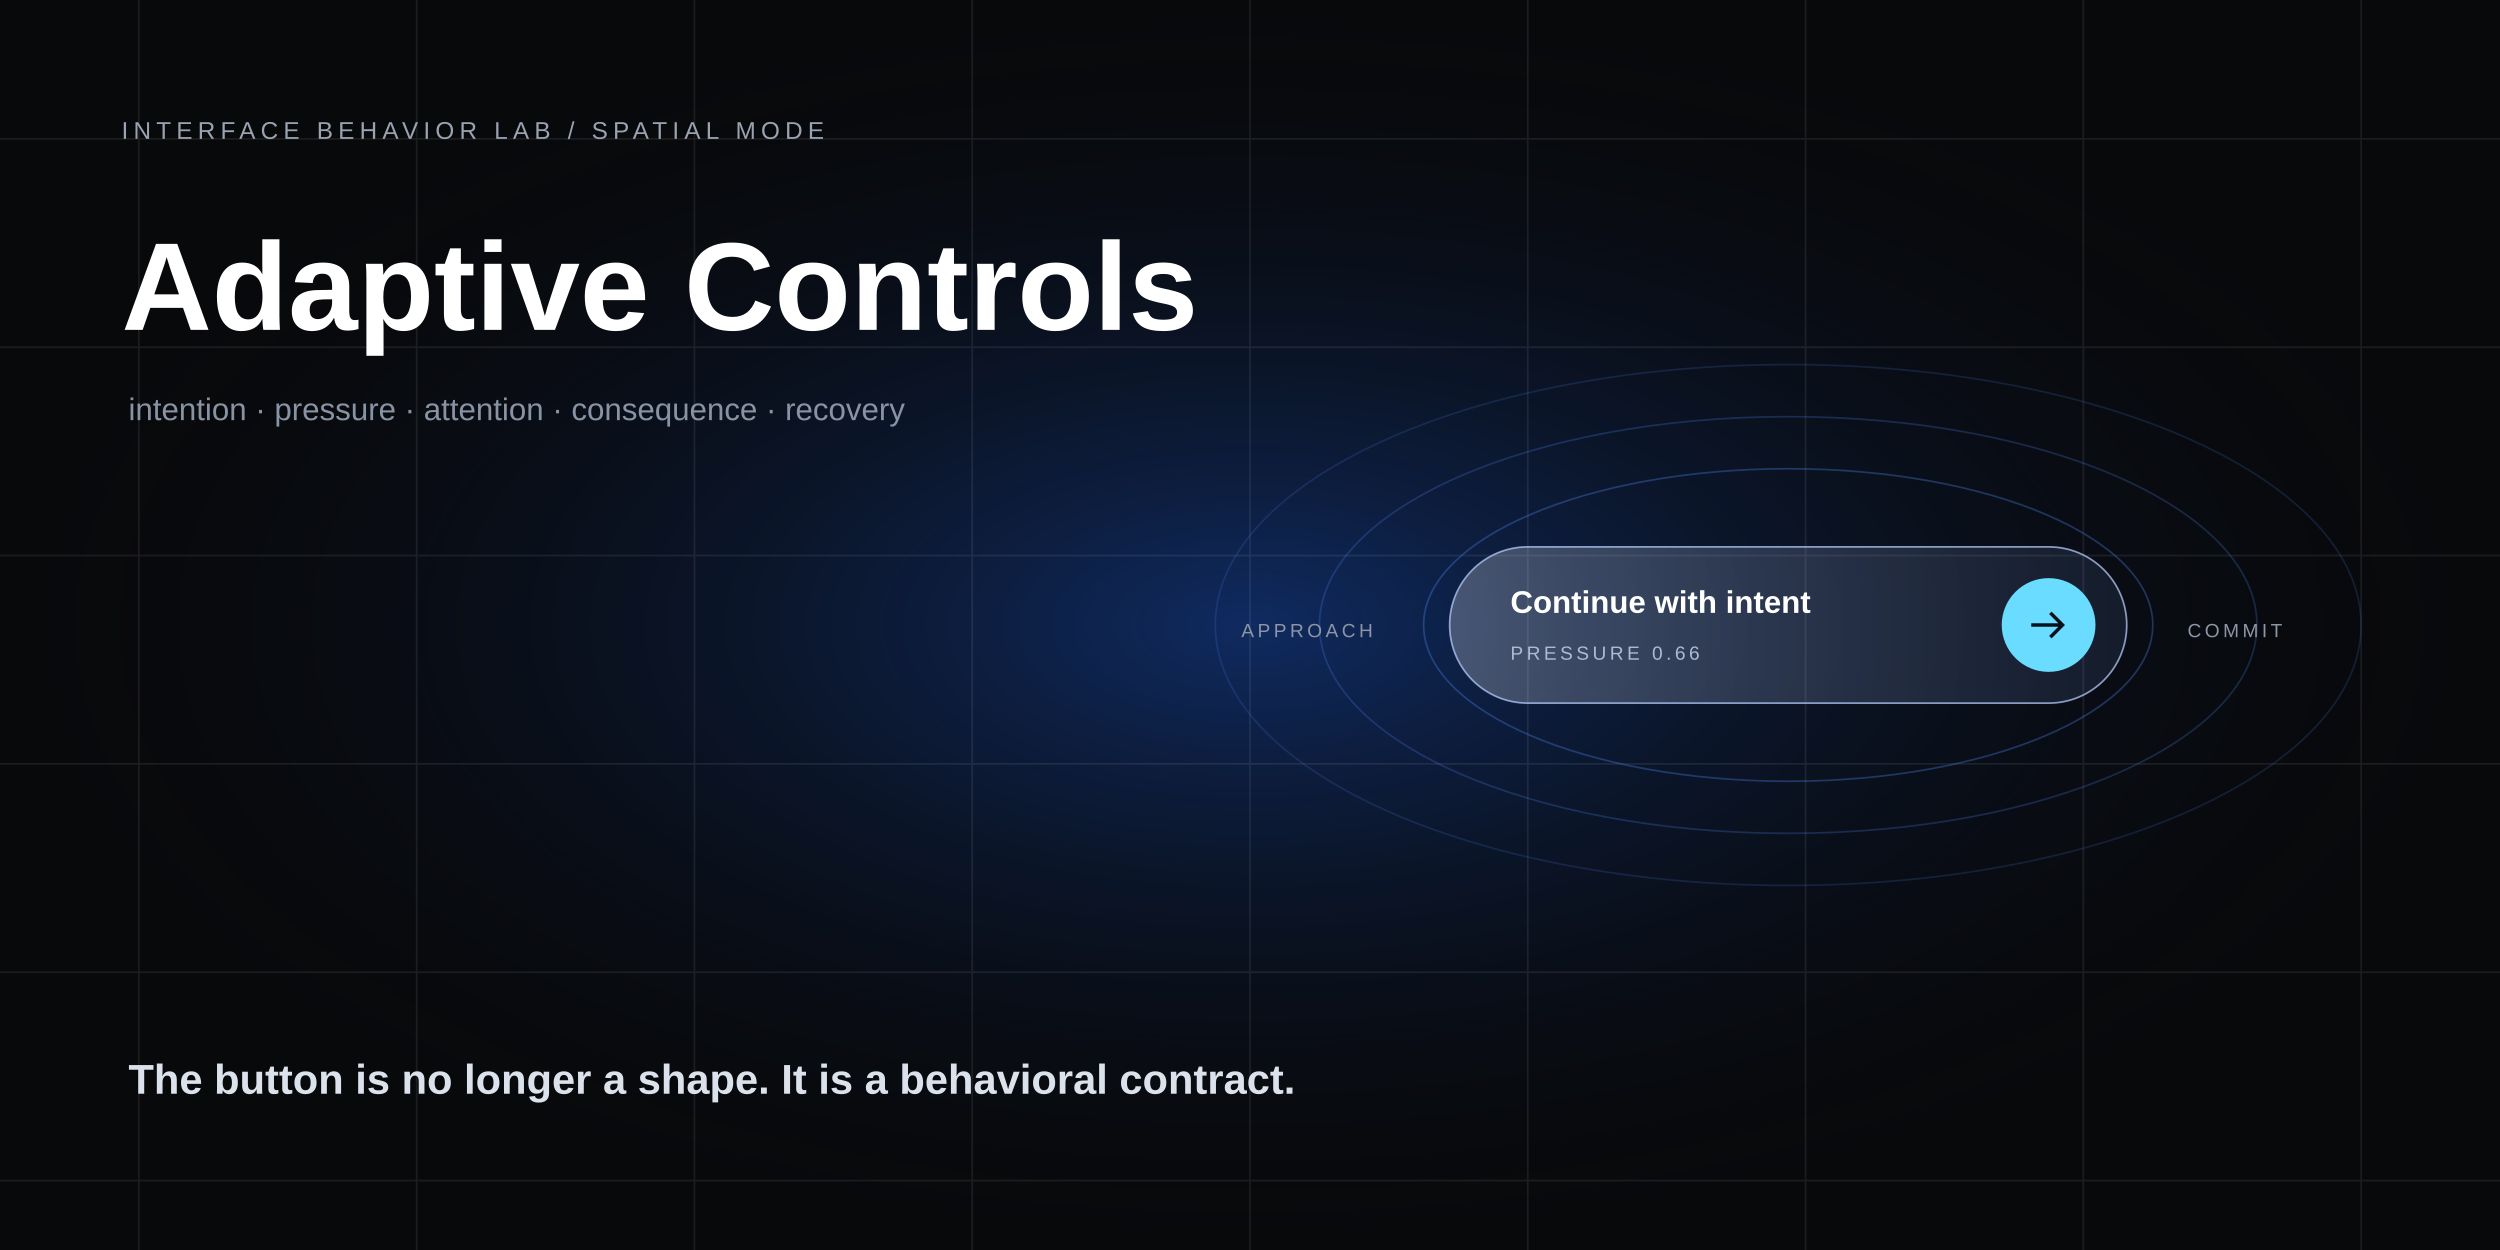
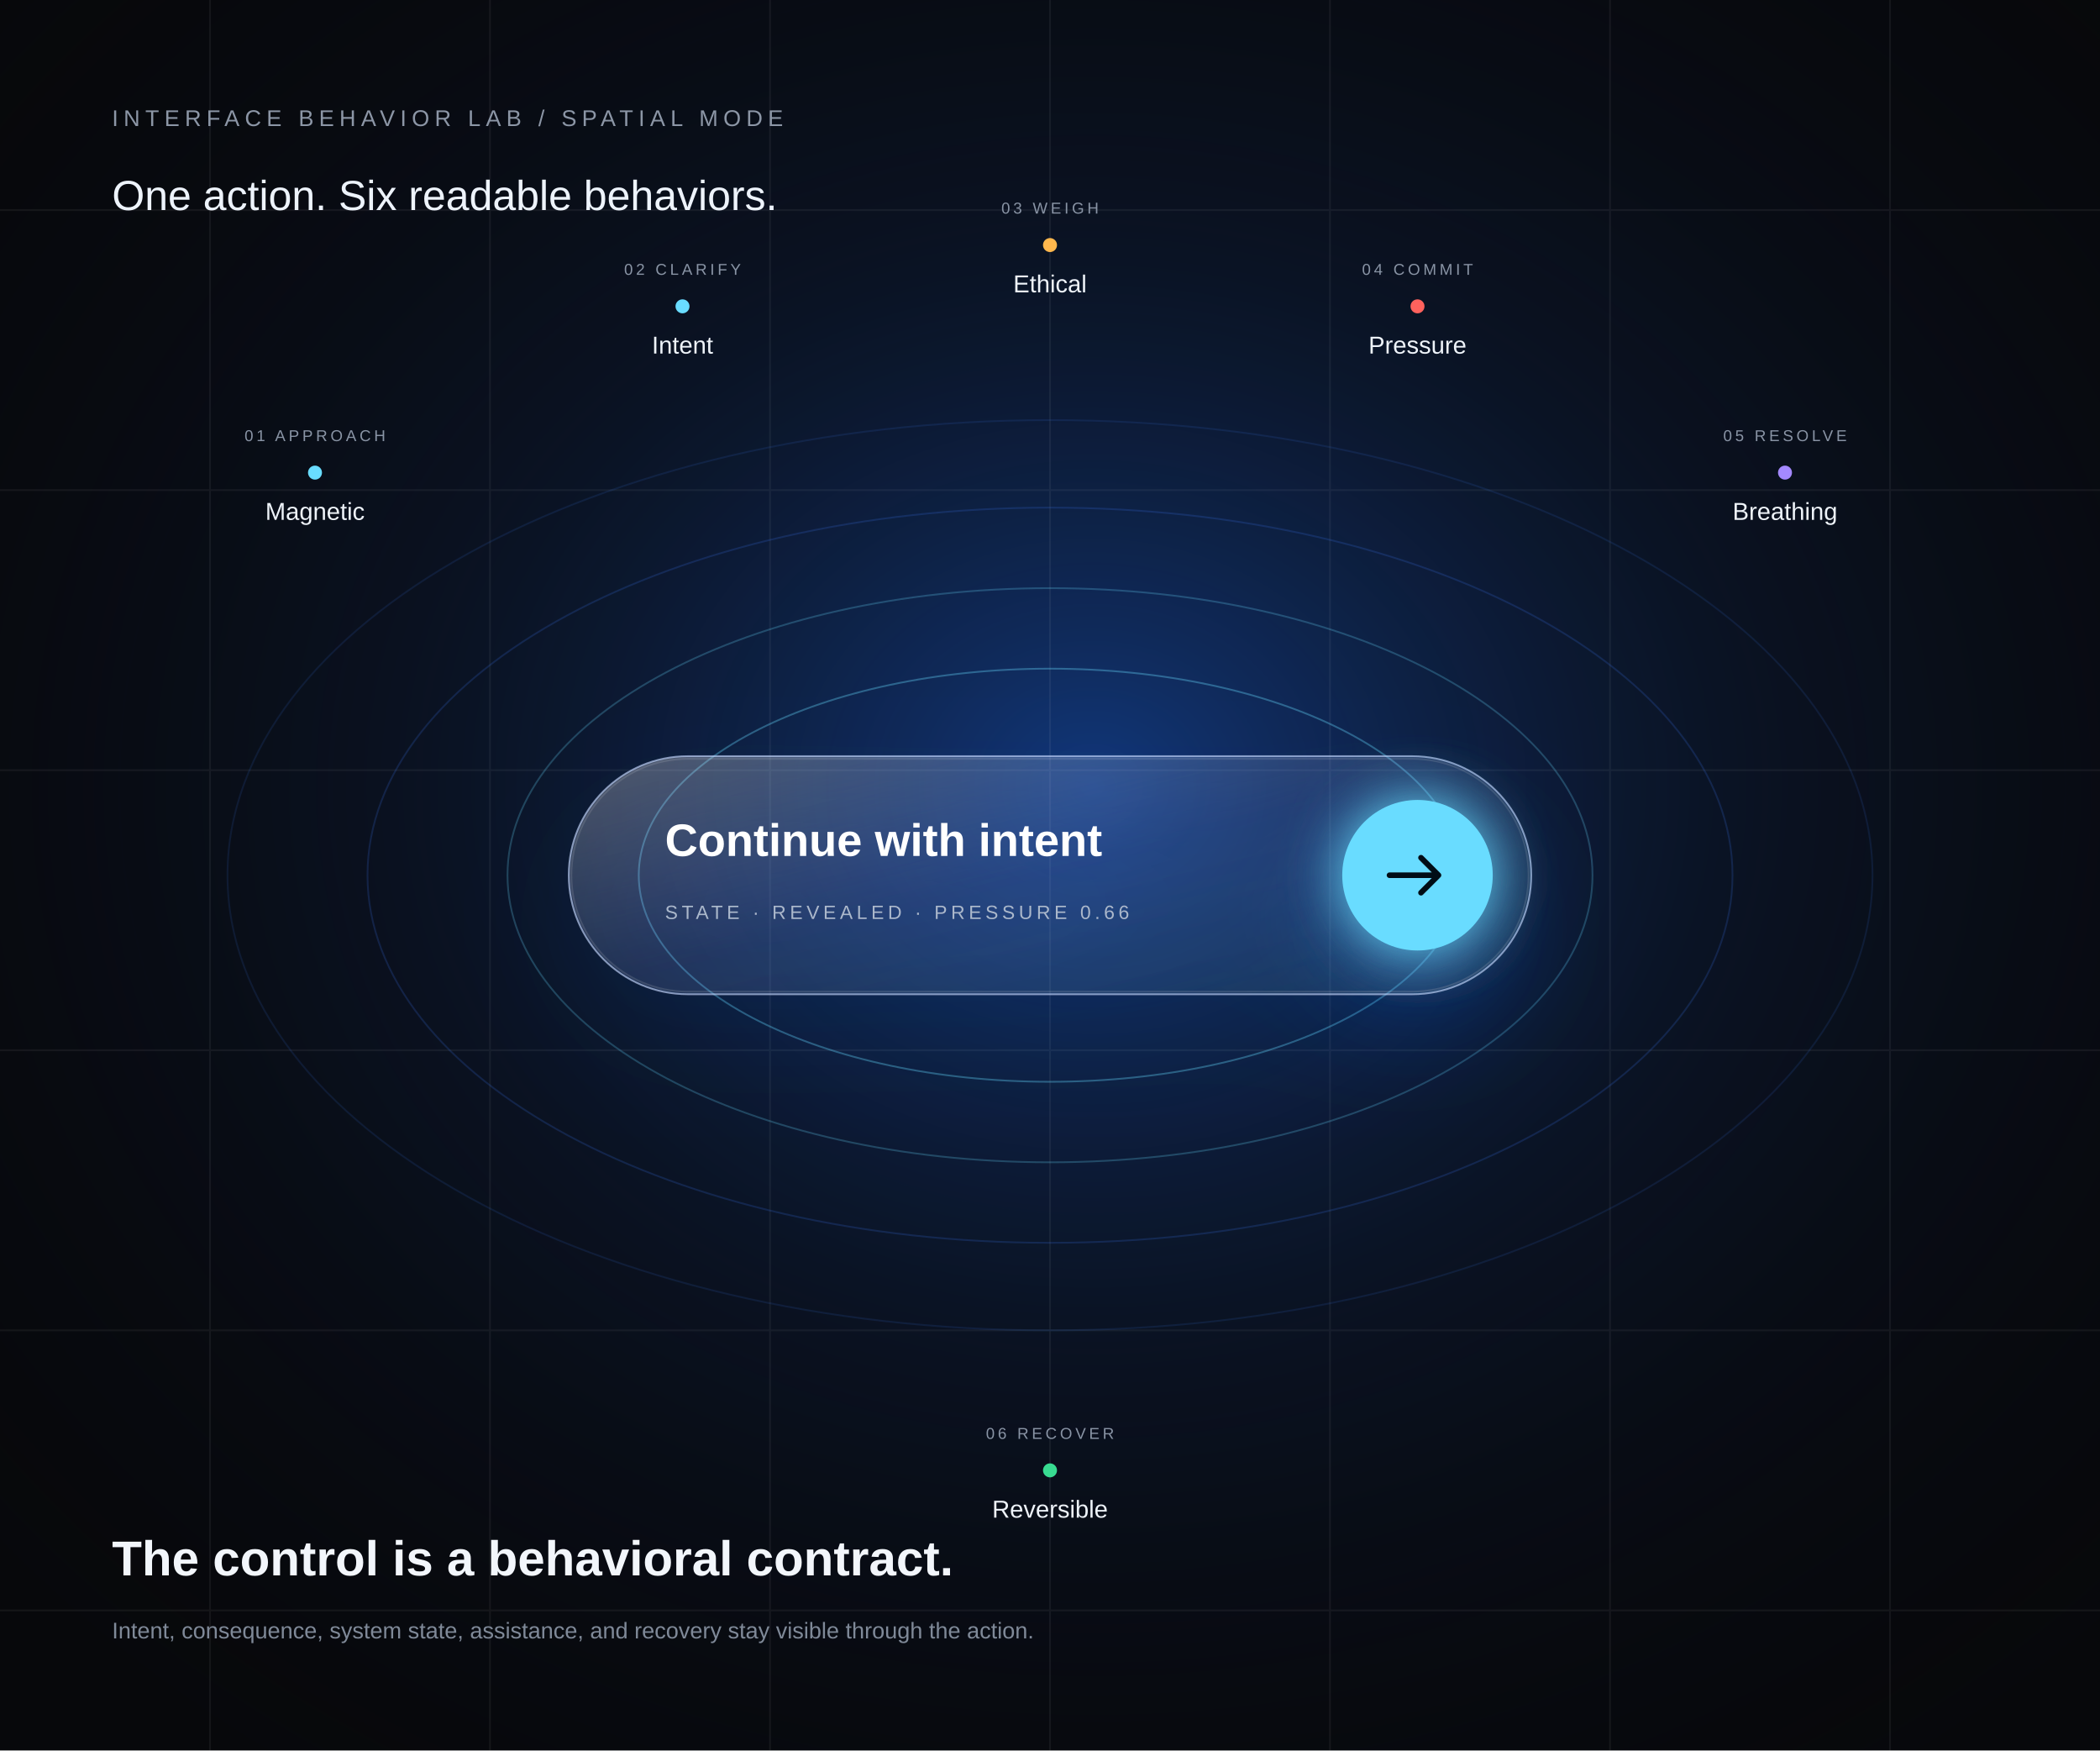
- <svg xmlns="http://www.w3.org/2000/svg" width="1440" height="720" viewBox="0 0 1440 720">
+ <svg xmlns="http://www.w3.org/2000/svg" width="1200" height="1000" viewBox="0 0 1200 1000" role="img" aria-labelledby="title desc">
  <defs>
-     <radialGradient id="g">
-       <stop stop-color="#1647a8" stop-opacity=".55" />
-       <stop offset="1" stop-color="#08090b" stop-opacity="0" />
+     <radialGradient id="ambient" cx="52%" cy="45%" r="70%">
+       <stop offset="0" stop-color="#164ba8" stop-opacity=".7" />
+       <stop offset=".42" stop-color="#10264f" stop-opacity=".38" />
+       <stop offset="1" stop-color="#07080b" stop-opacity="0" />
    </radialGradient>
-     <linearGradient id="glass">
-       <stop stop-color="#fff" stop-opacity=".24" />
-       <stop offset="1" stop-color="#7ea7ff" stop-opacity=".1" />
+     <linearGradient id="glass" x1="0" y1="0" x2="1" y2="1">
+       <stop stop-color="#fff" stop-opacity=".28" />
+       <stop offset=".48" stop-color="#8cb1ff" stop-opacity=".15" />
+       <stop offset="1" stop-color="#69dcff" stop-opacity=".08" />
    </linearGradient>
+     <filter id="shadow" x="-60%" y="-60%" width="220%" height="220%">
+       <feDropShadow dx="0" dy="30" stdDeviation="34" flood-color="#246fff" flood-opacity=".34" />
+     </filter>
+     <filter id="glow" x="-100%" y="-100%" width="300%" height="300%">
+       <feGaussianBlur stdDeviation="16" result="blur" />
+       <feMerge>
+         <feMergeNode in="blur" />
+         <feMergeNode in="SourceGraphic" />
+       </feMerge>
+     </filter>
  </defs>
-   <rect width="1440" height="720" fill="#08090b" />
-   <rect width="1440" height="720" fill="url(#g)" />
-   <g opacity=".08" stroke="#fff">
-     <path d="M80 0v720M240 0v720M400 0v720M560 0v720M720 0v720M880 0v720M1040 0v720M1200 0v720M1360 0v720" />
-     <path d="M0 80h1440M0 200h1440M0 320h1440M0 440h1440M0 560h1440M0 680h1440" />
+   <rect width="1200" height="1000" fill="#07080b" />
+   <rect width="1200" height="1000" fill="url(#ambient)" />
+   <g opacity=".055" stroke="#fff">
+     <path d="M0 120h1200M0 280h1200M0 440h1200M0 600h1200M0 760h1200M0 920h1200" />
+     <path d="M120 0v1000M280 0v1000M440 0v1000M600 0v1000M760 0v1000M920 0v1000M1080 0v1000" />
  </g>
-   <text x="70" y="80" fill="#9aa3b1" font-family="Arial" font-size="14" letter-spacing="3">INTERFACE BEHAVIOR LAB / SPATIAL MODE</text>
-   <text x="70" y="190" fill="#fff" font-family="Arial" font-size="72" font-weight="700">Adaptive Controls</text>
-   <text x="74" y="242" fill="#8893a4" font-family="Arial" font-size="18">intention · pressure · attention · consequence · recovery</text>
-   <g transform="translate(700 170)">
-     <ellipse cx="330" cy="190" rx="330" ry="150" fill="none" stroke="#4d83ed" stroke-opacity=".18" />
-     <ellipse cx="330" cy="190" rx="270" ry="120" fill="none" stroke="#4d83ed" stroke-opacity=".25" />
-     <ellipse cx="330" cy="190" rx="210" ry="90" fill="none" stroke="#4d83ed" stroke-opacity=".34" />
-     <rect x="135" y="145" width="390" height="90" rx="45" fill="url(#glass)" stroke="#b9d0ff" stroke-opacity=".72" />
-     <text x="170" y="183" fill="#fff" font-family="Arial" font-size="18" font-weight="600">Continue with intent</text>
-     <text x="170" y="210" fill="#aebbd2" font-family="Arial" font-size="11" letter-spacing="2">PRESSURE 0.66</text>
-     <circle cx="480" cy="190" r="27" fill="#69dcff" />
-     <path d="M470 190h18m-7-7 7 7-7 7" fill="none" stroke="#07101c" stroke-width="2" />
-     <text x="15" y="197" fill="#8d96a5" font-family="Arial" font-size="11" letter-spacing="2">APPROACH</text>
-     <text x="560" y="197" fill="#8d96a5" font-family="Arial" font-size="11" letter-spacing="2">COMMIT</text>
+   <text x="64" y="72" fill="#8c96a6" font-family="Arial, sans-serif" font-size="13" letter-spacing="3">INTERFACE BEHAVIOR LAB / SPATIAL MODE</text>
+   <text x="64" y="120" fill="#edf3fb" font-family="Arial, sans-serif" font-size="24">One action. Six readable behaviors.</text>
+   <g transform="translate(600 500)">
+     <ellipse rx="470" ry="260" fill="none" stroke="#3d7fff" stroke-opacity=".12" />
+     <ellipse rx="390" ry="210" fill="none" stroke="#3d7fff" stroke-opacity=".18" />
+     <ellipse rx="310" ry="164" fill="none" stroke="#69dcff" stroke-opacity=".24" />
+     <ellipse rx="235" ry="118" fill="none" stroke="#69dcff" stroke-opacity=".34" />
+     <g filter="url(#shadow)">
+       <rect x="-275" y="-68" width="550" height="136" rx="68" fill="url(#glass)" stroke="#c3d7ff" stroke-opacity=".64" />
+       <rect x="-273.5" y="-66.5" width="547" height="133" rx="66.5" fill="none" stroke="#fff" stroke-opacity=".12" />
+       <text x="-220" y="-11" fill="#fff" font-family="Arial, sans-serif" font-size="26" font-weight="600">Continue with intent</text>
+       <text x="-220" y="25" fill="#abb8cb" font-family="Arial, sans-serif" font-size="11" letter-spacing="2.2">STATE · REVEALED · PRESSURE 0.66</text>
+       <circle cx="210" cy="0" r="43" fill="#69dcff" filter="url(#glow)" />
+       <path d="M194 0h28m-10-10 10 10-10 10" fill="none" stroke="#061018" stroke-width="3.2" stroke-linecap="round" stroke-linejoin="round" />
+     </g>
+     <g font-family="Arial, sans-serif" text-anchor="middle">
+       <g transform="translate(-420 -230)">
+         <circle r="4" fill="#69dcff" />
+         <text y="-18" fill="#8994a5" font-size="9" letter-spacing="1.8">01 APPROACH</text>
+         <text y="27" fill="#eef3f9" font-size="14">Magnetic</text>
+       </g>
+       <g transform="translate(-210 -325)">
+         <circle r="4" fill="#69dcff" />
+         <text y="-18" fill="#8994a5" font-size="9" letter-spacing="1.8">02 CLARIFY</text>
+         <text y="27" fill="#eef3f9" font-size="14">Intent</text>
+       </g>
+       <g transform="translate(0 -360)">
+         <circle r="4" fill="#ffb84d" />
+         <text y="-18" fill="#8994a5" font-size="9" letter-spacing="1.8">03 WEIGH</text>
+         <text y="27" fill="#eef3f9" font-size="14">Ethical</text>
+       </g>
+       <g transform="translate(210 -325)">
+         <circle r="4" fill="#ff625d" />
+         <text y="-18" fill="#8994a5" font-size="9" letter-spacing="1.8">04 COMMIT</text>
+         <text y="27" fill="#eef3f9" font-size="14">Pressure</text>
+       </g>
+       <g transform="translate(420 -230)">
+         <circle r="4" fill="#a489ff" />
+         <text y="-18" fill="#8994a5" font-size="9" letter-spacing="1.8">05 RESOLVE</text>
+         <text y="27" fill="#eef3f9" font-size="14">Breathing</text>
+       </g>
+       <g transform="translate(0 340)">
+         <circle r="4" fill="#38db91" />
+         <text y="-18" fill="#8994a5" font-size="9" letter-spacing="1.8">06 RECOVER</text>
+         <text y="27" fill="#eef3f9" font-size="14">Reversible</text>
+       </g>
+     </g>
  </g>
-   <text x="74" y="630" fill="#dce2eb" font-family="Arial" font-size="24" font-weight="600">The button is no longer a shape. It is a behavioral contract.</text>
+   <text x="64" y="900" fill="#f2f6fb" font-family="Arial, sans-serif" font-size="28" font-weight="600">The control is a behavioral contract.</text>
+   <text x="64" y="936" fill="#7f8998" font-family="Arial, sans-serif" font-size="13">Intent, consequence, system state, assistance, and recovery stay visible through the action.</text>
</svg>
